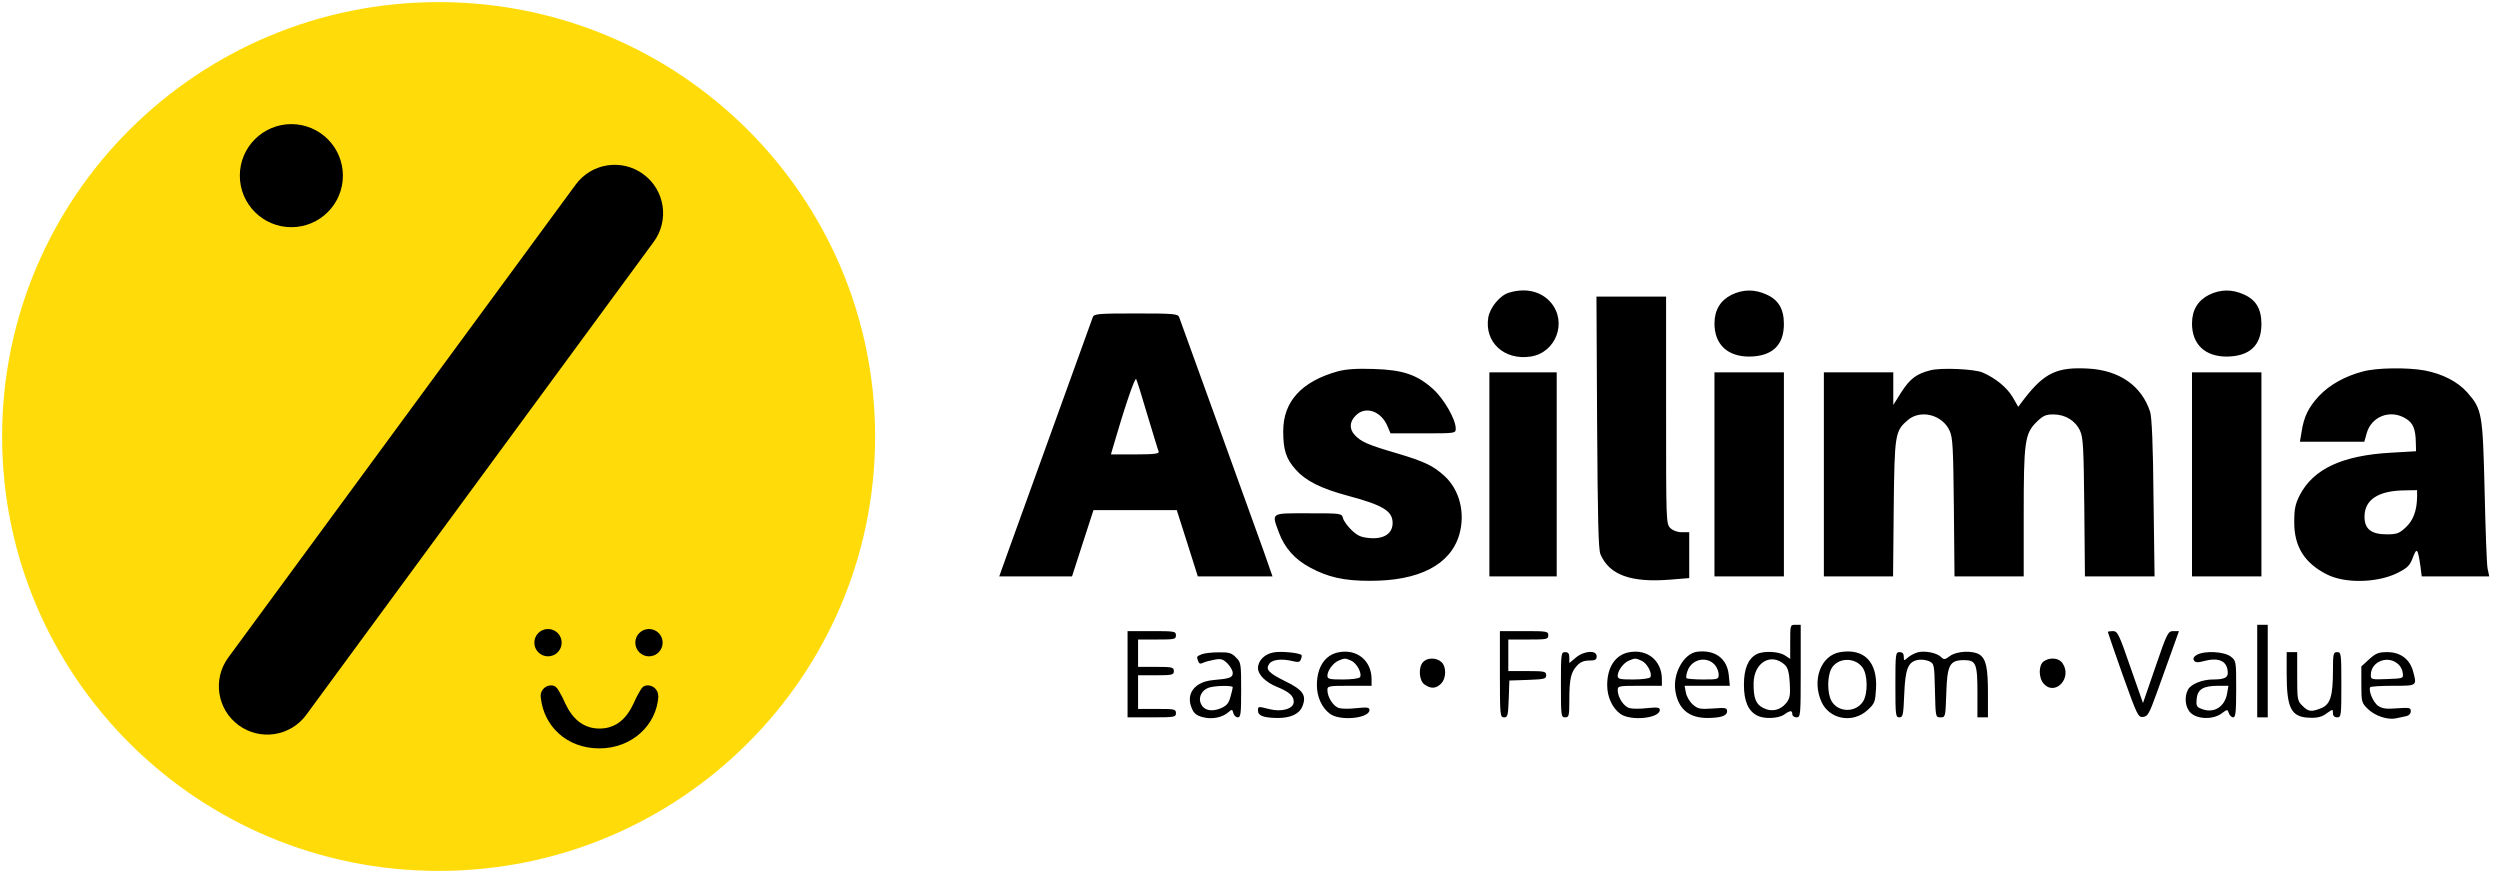
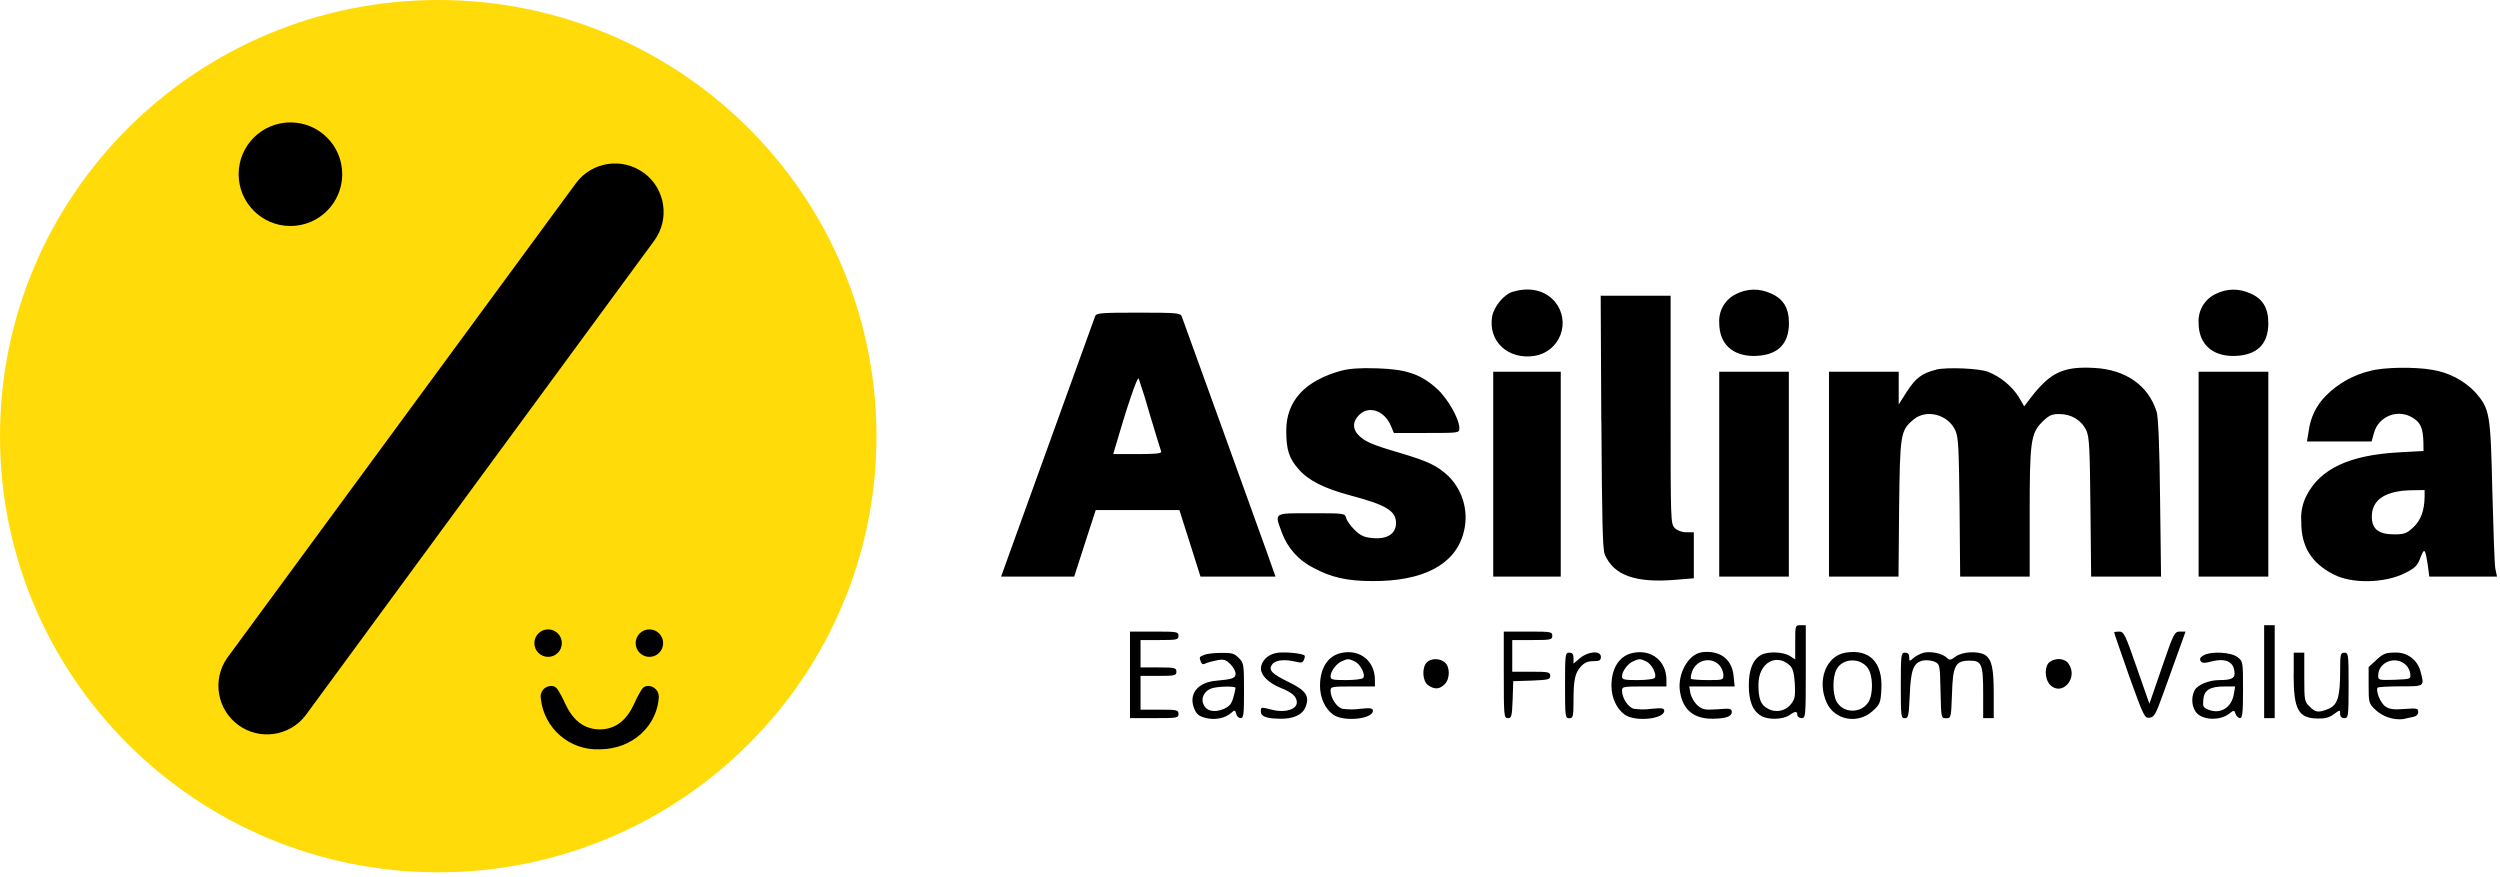
- <svg xmlns="http://www.w3.org/2000/svg" width="252" height="88">
-   <g fill="none" fill-rule="evenodd">
-     <g transform="matrix(1 0 0 -1 .021 87.873)">
-       <path d="M152.102 58.377c-.912-.255-1.908-1.463-2.1-2.481-.423-2.502 1.591-4.368 4.263-3.965 2.545.381 3.71 3.456 2.057 5.428-.975 1.145-2.523 1.527-4.22 1.018zm22.392-.233c-1.123-.573-1.696-1.548-1.696-2.884 0-2.1 1.315-3.33 3.499-3.33 2.311.022 3.499 1.124 3.499 3.287 0 1.506-.552 2.439-1.76 2.969-1.188.551-2.396.53-3.542-.042zm48.135 0c-1.123-.573-1.696-1.548-1.696-2.884 0-2.1 1.315-3.33 3.499-3.33 2.311.022 3.499 1.124 3.499 3.287 0 1.506-.552 2.439-1.76 2.969-1.188.551-2.397.53-3.542-.042zm-61.663-12.83c.063-9.817.127-12.828.34-13.316.91-2.1 3.095-2.884 7.124-2.545l1.823.149V34.225h-.742c-.466 0-.911.17-1.166.424-.424.424-.424.7-.424 11.874v11.451h-7.019l.064-12.66zm-50.828 10.603c-.17-.466-7.21-19.932-8.503-23.537l-.933-2.608h7.337l1.081 3.35 1.081 3.33h8.398l1.06-3.33 1.06-3.35H128.247l-.912 2.608c-1.103 3.053-8.291 22.986-8.503 23.537-.127.318-.552.36-4.347.36-3.796 0-4.22-.042-4.347-.36zm5.513-9.924c.573-1.866 1.06-3.52 1.124-3.647.064-.212-.488-.276-2.354-.276h-2.46l.17.594c1.188 4.093 2.248 7.23 2.375 6.998.085-.149.594-1.803 1.145-3.669zm19.19 4.453c-3.668-1.018-5.513-3.053-5.513-6.022 0-1.908.276-2.778 1.251-3.88 1.018-1.145 2.545-1.909 5.217-2.63 3.583-.954 4.559-1.548 4.559-2.756 0-1.06-.848-1.633-2.29-1.527-.912.085-1.252.233-1.866.827-.403.382-.785.933-.849 1.187-.127.488-.17.488-3.498.488-3.86 0-3.711.106-2.948-1.972.573-1.527 1.612-2.693 3.138-3.499 1.803-.975 3.414-1.336 5.98-1.336 5.005-.02 8.164 1.612 9.055 4.665.615 2.163.042 4.475-1.464 5.874-1.145 1.06-2.035 1.484-4.813 2.311-2.905.849-3.605 1.145-4.262 1.845-.573.615-.53 1.357.106 1.972.975.997 2.566.446 3.202-1.102l.297-.7h3.286c3.266 0 3.287 0 3.287.488 0 .933-1.187 2.99-2.29 3.986-1.612 1.442-3.032 1.93-5.98 2.015-1.739.063-2.778-.022-3.605-.234zm59.734.106c-1.42-.36-2.056-.848-2.926-2.184l-.827-1.315v3.287h-6.997V29.772h6.976l.064 6.849c.084 7.527.127 7.803 1.442 8.927 1.293 1.081 3.477.509 4.198-1.103.318-.678.36-1.76.424-7.718l.064-6.955h6.976v6.255c0 7.273.106 8.121 1.272 9.288.679.657.933.784 1.718.784 1.209 0 2.227-.636 2.693-1.654.318-.678.36-1.76.424-7.718l.064-6.955h7.019l-.106 7.909c-.043 5.259-.17 8.143-.34 8.673-.848 2.63-3.096 4.198-6.255 4.368-3.117.17-4.39-.424-6.404-3.011l-.636-.848-.573.996c-.572.954-1.696 1.888-3.01 2.46-.785.36-4.178.509-5.26.233zm43.576-.127c-1.802-.466-3.371-1.357-4.41-2.46-1.06-1.145-1.527-2.078-1.76-3.605l-.17-1.017H238.3l.233.827c.467 1.738 2.396 2.48 3.965 1.505.721-.445.976-1.039.997-2.438l.021-.849-2.544-.148c-4.899-.276-7.804-1.633-9.182-4.283-.445-.891-.551-1.379-.551-2.672-.022-2.481 1.017-4.156 3.265-5.301 1.845-.955 5.153-.87 7.167.148.997.509 1.23.742 1.527 1.548.403 1.039.488.933.763-.89l.128-1.018h6.806l-.17.805c-.084.424-.211 3.944-.296 7.783-.19 7.867-.255 8.248-1.739 9.945-.975 1.102-2.523 1.887-4.304 2.226-1.74.318-4.878.276-6.235-.106zm5.471-12.638c-.021-1.378-.382-2.375-1.145-3.075-.657-.615-.912-.7-1.908-.7-1.57 0-2.248.53-2.248 1.782 0 1.717 1.4 2.63 4.092 2.65l1.21.022v-.679z" fill="#000" fill-rule="nonzero" />
-       <path fill="#000" fill-rule="nonzero" d="M150.109 40.056L150.109 29.772 153.502 29.772 156.894 29.772 156.894 40.056 156.894 50.34 153.502 50.34 150.109 50.34z" />
-       <path fill="#000" fill-rule="nonzero" d="M172.798 40.056L172.798 29.772 176.297 29.772 179.796 29.772 179.796 40.056 179.796 50.34 176.297 50.34 172.798 50.34z" />
-       <path fill="#000" fill-rule="nonzero" d="M220.933 40.056L220.933 29.772 224.432 29.772 227.931 29.772 227.931 40.056 227.931 50.34 224.432 50.34 220.933 50.34z" />
-       <path d="M180.432 23.177v-1.718l-.552.36c-.636.404-2.162.467-2.841.107-.848-.446-1.272-1.463-1.272-3.075 0-1.633.424-2.63 1.314-3.096.7-.382 2.142-.318 2.736.085.615.445.827.445.827.042 0-.17.19-.318.424-.318.403 0 .424.149.424 4.665v4.665h-.53c-.53 0-.53-.02-.53-1.717zm-.53-2.333c.297-.297.424-.763.487-1.823.064-1.23.022-1.527-.36-2.015-.594-.742-1.506-.933-2.333-.487-.72.36-.975.996-.954 2.48.021 2.1 1.781 3.139 3.16 1.845z" fill="#000" fill-rule="nonzero" />
-       <path fill="#000" fill-rule="nonzero" d="M227.507 20.229L227.507 15.564 228.037 15.564 228.567 15.564 228.567 20.229 228.567 24.894 228.037 24.894 227.507 24.894z" />
-       <path d="M113.637 19.911v-4.347h2.438c2.29 0 2.439.022 2.439.424 0 .403-.149.425-1.909.425h-1.908v3.392h1.802c1.654 0 1.803.043 1.803.424 0 .382-.149.424-1.803.424h-1.802V23.41h1.908c1.76 0 1.909.021 1.909.424 0 .403-.149.424-2.439.424h-2.438v-4.347zm37.532 0c0-4.177.021-4.347.424-4.347.36 0 .403.17.467 1.866l.063 1.845 1.866.064c1.676.063 1.845.106 1.845.466 0 .382-.148.424-1.908.424h-1.909v3.181h2.015c1.866 0 2.014.021 2.014.424 0 .403-.148.424-2.438.424h-2.439v-4.347zm61.282 4.262c0-.063.679-2.014 1.506-4.368 1.463-4.071 1.548-4.262 2.056-4.198.467.063.615.339 1.358 2.396.466 1.293 1.166 3.223 1.548 4.304l.7 1.951h-.552c-.551 0-.636-.148-1.824-3.626l-1.25-3.626-1.273 3.626c-1.145 3.33-1.293 3.626-1.76 3.626-.276 0-.509-.042-.509-.085zm-84.056-2.056c-.933-.149-1.611-.827-1.611-1.59 0-.658.763-1.421 1.908-1.888 1.251-.509 1.696-.912 1.696-1.506 0-.7-1.187-1.06-2.438-.742-1.188.297-1.166.297-1.166-.17 0-.487.55-.7 1.908-.72 1.336-.021 2.248.381 2.566 1.166.445 1.103.085 1.654-1.697 2.523-1.717.849-2.056 1.209-1.632 1.782.297.424 1.272.53 2.375.254.53-.127.7-.106.805.19.085.192.106.383.064.425-.212.233-2.057.403-2.778.276zm6.489 0c-1.357-.276-2.163-1.506-2.163-3.308 0-1.188.509-2.29 1.315-2.884 1.017-.764 3.986-.467 3.986.382 0 .254-.233.296-1.25.19-.7-.084-1.506-.084-1.803 0-.573.149-1.188 1.082-1.188 1.824 0 .403.127.424 2.227.424h2.226v.657c0 1.888-1.484 3.096-3.35 2.715zm1.315-.849c.55-.254 1.102-1.293.869-1.654-.064-.127-.827-.233-1.718-.233-1.357 0-1.569.043-1.569.382 0 .509.594 1.315 1.145 1.527.594.254.658.254 1.273-.022zm27.948.849c-1.358-.276-2.163-1.506-2.163-3.308 0-1.188.509-2.29 1.314-2.884 1.018-.764 3.987-.467 3.987.382 0 .254-.233.296-1.251.19-.7-.084-1.506-.084-1.803 0-.572.149-1.187 1.082-1.187 1.824 0 .403.127.424 2.226.424h2.227v.657c0 1.888-1.484 3.096-3.35 2.715zm1.314-.849c.552-.254 1.103-1.293.87-1.654-.064-.127-.827-.233-1.718-.233-1.357 0-1.57.043-1.57.382 0 .509.595 1.315 1.146 1.527.594.254.657.254 1.272-.022zm5.598.912c-1.357-.17-2.48-2.205-2.205-3.944.297-1.866 1.4-2.756 3.308-2.735 1.336.02 1.908.233 1.908.678 0 .34-.148.382-1.442.276-1.293-.085-1.505-.042-2.014.403-.318.275-.636.827-.7 1.209l-.127.678h4.559l-.106 1.082c-.17 1.675-1.378 2.565-3.18 2.353zm1.803-1.357c.19-.233.36-.657.36-.933 0-.488-.063-.509-1.548-.509-.87 0-1.611.064-1.696.127-.064.064-.021.403.106.743.424 1.208 1.972 1.526 2.778.572zm12.595 1.315c-1.95-.34-2.862-2.82-1.866-5.026.806-1.76 3.139-2.184 4.623-.827.742.679.785.806.87 2.184.148 2.693-1.21 4.072-3.627 3.669zm2.248-1.527c.551-.72.573-2.672.064-3.456-.764-1.167-2.566-1.103-3.202.106-.403.784-.403 2.396 0 3.18.593 1.146 2.353 1.23 3.138.17zm5.577 1.506c-.318-.085-.785-.34-.997-.53-.381-.34-.403-.34-.403.084 0 .318-.127.467-.424.467-.403 0-.424-.149-.424-3.287 0-3.075.021-3.287.403-3.287.36 0 .403.234.488 2.312.106 2.587.382 3.286 1.378 3.477.318.064.827 0 1.124-.127.53-.254.53-.318.594-2.969.063-2.671.063-2.693.551-2.693.509 0 .509.022.594 2.439.085 2.841.34 3.329 1.781 3.329 1.209 0 1.357-.34 1.357-3.265v-2.503h1.06v2.418c0 2.608-.19 3.477-.87 3.923-.699.424-2.268.339-2.947-.149-.508-.382-.614-.403-.89-.127-.445.445-1.633.678-2.375.488zm-72.16-.191c-.53-.212-.551-.233-.36-.721.084-.233.233-.276.466-.149.212.106.72.234 1.166.318.658.128.87.064 1.315-.381.297-.297.53-.721.53-.954 0-.467-.276-.573-1.993-.721-1.845-.17-2.757-1.379-2.142-2.82.212-.53.467-.743 1.103-.912.933-.255 1.993-.043 2.608.508.34.297.382.297.488-.106.063-.233.254-.424.445-.424.297 0 .34.382.34 2.757 0 2.672-.022 2.799-.53 3.287-.425.445-.7.53-1.74.509-.678 0-1.442-.085-1.696-.191zm3.117-3.33c0-.105-.106-.53-.233-.975-.17-.636-.382-.89-.976-1.145-.933-.382-1.696-.212-1.993.445-.297.615.043 1.336.721 1.612.573.233 2.481.276 2.481.064zm33.08.255c0-3.138.02-3.287.424-3.287.381 0 .424.149.424 1.676 0 2.162.148 2.862.763 3.52.34.381.7.53 1.251.53.594 0 .742.084.742.424 0 .657-1.272.572-2.099-.127l-.657-.552v.552c0 .402-.106.55-.424.55-.403 0-.424-.148-.424-3.286zm64.102 3.011c-.318-.17-.403-.36-.297-.551.148-.233.36-.255 1.145-.043 1.463.36 2.269-.084 2.269-1.25 0-.467-.403-.637-1.506-.637-1.06 0-2.205-.466-2.502-1.018-.403-.763-.276-1.823.276-2.353.7-.658 2.247-.679 3.096-.064.593.445.615.445.742.042.085-.233.276-.424.445-.424.233 0 .297.51.297 2.842 0 2.82 0 2.862-.551 3.287-.658.508-2.63.614-3.414.17zm3.053-3.88c-.233-1.357-1.336-2.057-2.566-1.57-.508.191-.572.319-.508.997.084.976.657 1.336 2.162 1.336h1.04l-.128-.763zm6.001 1.993c0-3.584.467-4.432 2.439-4.453.678-.021 1.166.106 1.59.445.636.446.636.446.636.021 0-.275.149-.424.424-.424.403 0 .424.149.424 3.287s-.02 3.287-.424 3.287c-.381 0-.424-.149-.424-1.845 0-2.566-.254-3.414-1.166-3.796-.997-.403-1.315-.381-1.908.234-.51.487-.53.636-.53 2.968v2.439h-1.06v-2.163zm8.312 1.442l-.784-.721v-1.824c0-1.739.021-1.845.657-2.46.679-.678 1.951-1.123 2.8-.954.254.064.699.149.996.212.34.064.53.255.53.51 0 .36-.127.381-1.378.296-1.04-.085-1.485-.042-1.888.233-.508.318-1.017 1.527-.827 1.888.043.084 1.082.148 2.312.148 2.46 0 2.417-.021 1.993 1.527-.34 1.166-1.272 1.866-2.566 1.866-.89 0-1.166-.106-1.845-.721zm2.97-.53c.211-.191.402-.573.423-.87.064-.53.043-.53-1.569-.593-1.611-.064-1.654-.043-1.654.424.021 1.378 1.781 2.035 2.8 1.039zm-98.306.275c-.53-.509-.446-1.908.127-2.29.636-.445 1.145-.424 1.654.085.551.551.551 1.718.042 2.184-.487.446-1.4.467-1.823.021zm62.533.043c-.53-.382-.53-1.654 0-2.248 1.166-1.293 2.926.594 1.887 2.078-.36.53-1.272.615-1.887.17z" fill="#000" fill-rule="nonzero" />
-       <ellipse fill="#FFDC09" cx="44.191" cy="43.873" rx="44" ry="43.788" />
+ <svg xmlns="http://www.w3.org/2000/svg" viewBox="0 0 251 88">
+   <g fill="none" fill-rule="nonzero">
+     <g transform="matrix(1 0 0 -1 0 87.58)">
+       <path fill="#000" d="M151.91 58.3c-.91-.26-1.9-1.47-2.1-2.49-.42-2.5 1.6-4.37 4.26-3.96a3.34 3.34 0 0 1 2.06 5.42c-.97 1.15-2.52 1.53-4.22 1.02Zm22.4-.24a3 3 0 0 1-1.7-2.89c0-2.1 1.31-3.33 3.5-3.33 2.3.03 3.5 1.13 3.5 3.3 0 1.5-.56 2.43-1.77 2.96-1.18.55-2.4.53-3.54-.04Zm48.13 0a3 3 0 0 1-1.7-2.89c0-2.1 1.32-3.33 3.5-3.33 2.31.03 3.5 1.13 3.5 3.3 0 1.5-.55 2.43-1.76 2.96-1.19.55-2.4.53-3.54-.04Zm-61.66-12.83c.06-9.82.12-12.83.34-13.32.9-2.1 3.09-2.88 7.12-2.54l1.82.15v4.62h-.74c-.47 0-.91.17-1.17.42-.42.43-.42.7-.42 11.88v11.45h-7.02l.06-12.66Zm-50.83 10.6-8.5-23.53-.94-2.61h7.34l1.08 3.35 1.08 3.33h8.4l1.06-3.33 1.06-3.35h7.53l-.92 2.6c-1.1 3.06-8.29 23-8.5 23.54-.13.32-.55.36-4.35.36s-4.22-.04-4.34-.36Zm5.51-9.92c.57-1.87 1.06-3.52 1.12-3.65.07-.21-.48-.27-2.35-.27h-2.46l.17.59c1.19 4.1 2.25 7.23 2.38 7a65 65 0 0 0 1.14-3.67Zm19.19 4.45c-3.67-1.02-5.51-3.05-5.51-6.02 0-1.9.27-2.78 1.25-3.88 1.02-1.15 2.54-1.91 5.22-2.63 3.58-.95 4.55-1.55 4.55-2.76 0-1.06-.84-1.63-2.29-1.52-.9.08-1.25.23-1.86.82-.4.39-.79.94-.85 1.19-.13.49-.17.49-3.5.49-3.86 0-3.71.1-2.95-1.97a6.4 6.4 0 0 1 3.14-3.5c1.8-.98 3.41-1.34 5.98-1.34 5-.02 8.16 1.61 9.06 4.67a5.86 5.86 0 0 1-1.47 5.87c-1.14 1.06-2.03 1.48-4.81 2.31-2.9.85-3.6 1.15-4.26 1.85-.58.61-.53 1.35.1 1.97.98 1 2.57.44 3.2-1.1l.3-.7h3.29c3.26 0 3.28 0 3.28.48 0 .94-1.18 3-2.28 3.99-1.62 1.44-3.04 1.93-5.99 2.02-1.73.06-2.77-.03-3.6-.24Zm59.73.1c-1.42-.35-2.05-.84-2.92-2.18l-.83-1.31v3.29h-7V29.69h6.98l.06 6.85c.09 7.52.13 7.8 1.45 8.92 1.29 1.08 3.47.51 4.2-1.1.31-.68.35-1.76.42-7.72l.06-6.95h6.98v6.25c0 7.28.1 8.12 1.27 9.29.68.66.93.78 1.72.78 1.2 0 2.22-.63 2.7-1.65.3-.68.35-1.76.41-7.72l.07-6.95h7.02l-.1 7.9c-.05 5.26-.18 8.15-.35 8.68-.85 2.63-3.1 4.2-6.25 4.37-3.12.17-4.4-.43-6.4-3.01l-.64-.85-.58 1a6.7 6.7 0 0 1-3 2.45c-.8.36-4.18.51-5.27.24Zm43.58-.12a9.3 9.3 0 0 1-4.41-2.46 6.06 6.06 0 0 1-1.76-3.6l-.17-1.02h6.49l.23.83a2.6 2.6 0 0 0 3.97 1.5c.72-.45.97-1.04 1-2.44l.01-.85-2.54-.14c-4.9-.28-7.8-1.64-9.18-4.29a4.86 4.86 0 0 1-.55-2.67c-.02-2.48 1.01-4.16 3.26-5.3 1.85-.96 5.16-.87 7.17.15 1 .5 1.23.74 1.53 1.54.4 1.04.49.94.76-.89l.13-1.01h6.8l-.17.8c-.08.43-.2 3.95-.3 7.79-.18 7.86-.25 8.24-1.73 9.94a7.64 7.64 0 0 1-4.3 2.23c-1.74.31-4.88.27-6.24-.11Zm5.47-12.64c-.02-1.38-.38-2.37-1.14-3.07-.66-.62-.92-.7-1.91-.7-1.57 0-2.25.53-2.25 1.78 0 1.72 1.4 2.63 4.1 2.65l1.2.02v-.68ZM149.92 39.97V29.69h6.78v20.57h-6.78zM172.61 39.97V29.69h6.99v20.57h-6.99zM220.74 39.97V29.69h7v20.57h-7zM180.24 23.1v-1.73l-.55.36c-.64.4-2.16.47-2.84.11-.85-.45-1.27-1.46-1.27-3.07 0-1.64.42-2.63 1.31-3.1.7-.38 2.14-.32 2.74.09.61.44.82.44.82.04 0-.17.2-.32.43-.32.4 0 .42.15.42 4.66v4.67h-.53c-.53 0-.53-.02-.53-1.72Zm-.53-2.34c.3-.3.42-.76.49-1.82.06-1.23.02-1.53-.36-2.02a1.8 1.8 0 0 0-2.34-.49c-.72.36-.97 1-.95 2.48.02 2.1 1.78 3.14 3.16 1.85ZM227.32 20.14v-4.66h1.06v9.33h-1.06zM113.45 19.83v-4.35h2.43c2.3 0 2.44.02 2.44.42 0 .4-.15.43-1.9.43h-1.91v3.39h1.8c1.65 0 1.8.04 1.8.42 0 .39-.15.43-1.8.43h-1.8v2.75h1.9c1.76 0 1.91.03 1.91.43s-.15.42-2.44.42h-2.43v-4.34Zm37.53 0c0-4.18.02-4.35.42-4.35.36 0 .4.17.47 1.86l.06 1.85 1.87.06c1.67.07 1.84.11 1.84.47 0 .38-.14.42-1.9.42h-1.91v3.18h2.01c1.87 0 2.01.03 2.01.43s-.14.42-2.43.42h-2.44v-4.34Zm61.28 4.26c0-.07.68-2.02 1.5-4.37 1.47-4.07 1.55-4.26 2.06-4.2.47.07.62.34 1.36 2.4l1.55 4.3.7 1.95h-.55c-.56 0-.64-.15-1.83-3.62l-1.25-3.63-1.27 3.63c-1.15 3.33-1.3 3.62-1.76 3.62-.28 0-.51-.04-.51-.08Zm-84.06-2.06c-.93-.15-1.6-.83-1.6-1.59 0-.66.76-1.42 1.9-1.89 1.25-.5 1.7-.9 1.7-1.5 0-.7-1.19-1.06-2.44-.74-1.19.3-1.17.3-1.17-.17 0-.5.55-.7 1.91-.72 1.34-.03 2.25.38 2.57 1.16.44 1.1.08 1.66-1.7 2.53-1.72.84-2.06 1.2-1.63 1.78.3.42 1.27.53 2.37.25.53-.13.7-.1.8.2.1.18.11.37.07.42-.21.23-2.05.4-2.78.27Zm6.5 0c-1.36-.27-2.17-1.5-2.17-3.3 0-1.2.5-2.3 1.31-2.89 1.02-.76 4-.47 4 .38 0 .26-.24.3-1.26.2a6.3 6.3 0 0 0-1.8 0c-.57.14-1.19 1.07-1.19 1.82 0 .4.13.42 2.23.42h2.22v.66c0 1.88-1.48 3.1-3.35 2.71Zm1.3-.85c.56-.25 1.11-1.29.88-1.65-.07-.13-.83-.23-1.72-.23-1.36 0-1.57.04-1.57.38 0 .5.6 1.31 1.15 1.52.59.26.65.26 1.27-.02Zm27.96.85c-1.36-.27-2.17-1.5-2.17-3.3 0-1.2.51-2.3 1.32-2.89 1.01-.76 3.98-.47 3.98.38 0 .26-.23.3-1.25.2a6.3 6.3 0 0 0-1.8 0c-.57.14-1.19 1.07-1.19 1.82 0 .4.13.42 2.23.42h2.23v.66c0 1.88-1.49 3.1-3.35 2.71Zm1.31-.85c.55-.25 1.1-1.29.87-1.65-.06-.13-.83-.23-1.72-.23-1.35 0-1.57.04-1.57.38 0 .5.6 1.31 1.15 1.52.6.26.66.26 1.27-.02Zm5.6.91c-1.36-.16-2.48-2.2-2.2-3.94.29-1.86 1.4-2.75 3.3-2.73 1.34.02 1.9.23 1.9.67 0 .34-.14.39-1.43.28-1.3-.09-1.5-.04-2.02.4-.31.28-.63.83-.7 1.21l-.12.68h4.56l-.11 1.08c-.17 1.68-1.38 2.57-3.18 2.36Zm1.8-1.35c.2-.23.36-.66.36-.93 0-.5-.06-.51-1.55-.51-.87 0-1.6.06-1.7.12-.06.07-.01.4.11.75.43 1.2 1.98 1.52 2.78.57Zm12.6 1.31c-1.95-.34-2.87-2.82-1.87-5.02.8-1.76 3.14-2.19 4.62-.83.74.68.79.8.87 2.18.15 2.7-1.2 4.08-3.62 3.67Zm2.24-1.52c.56-.72.58-2.68.07-3.46-.77-1.17-2.57-1.1-3.2.1-.4.79-.4 2.4 0 3.19.59 1.14 2.35 1.23 3.13.17Zm5.58 1.5a3 3 0 0 1-1-.53c-.38-.34-.4-.34-.4.09 0 .31-.13.46-.42.46-.4 0-.43-.15-.43-3.28 0-3.08.02-3.3.4-3.3.37 0 .4.24.5 2.32.1 2.59.38 3.29 1.37 3.48.32.06.83 0 1.13-.13.53-.25.53-.32.59-2.97.06-2.67.06-2.7.55-2.7.51 0 .51.03.6 2.45.08 2.84.34 3.33 1.78 3.33 1.2 0 1.35-.34 1.35-3.27v-2.5h1.06v2.42c0 2.6-.19 3.47-.87 3.92-.7.42-2.27.34-2.94-.15-.51-.38-.62-.4-.9-.13-.44.45-1.63.68-2.37.5Zm-72.16-.19c-.53-.21-.55-.23-.36-.72.09-.23.23-.28.47-.15.2.1.72.23 1.16.32.66.13.87.06 1.32-.38.3-.3.53-.72.53-.96 0-.46-.28-.57-2-.72-1.84-.17-2.75-1.38-2.14-2.82.22-.53.47-.74 1.1-.9.94-.26 2-.05 2.61.5.34.3.39.3.5-.1.05-.24.25-.43.44-.43.3 0 .34.38.34 2.76 0 2.67-.03 2.8-.53 3.28-.43.45-.7.53-1.74.51-.68 0-1.44-.08-1.7-.19Zm3.12-3.33a7 7 0 0 0-.23-.97c-.17-.64-.39-.9-.98-1.15-.93-.38-1.7-.21-2 .45-.3.61.05 1.33.73 1.6.57.24 2.48.28 2.48.07Zm33.08.26c0-3.14.02-3.3.42-3.3.38 0 .43.16.43 1.69 0 2.16.14 2.86.76 3.52.34.38.7.52 1.25.52.6 0 .74.09.74.43 0 .66-1.27.57-2.1-.13l-.65-.55v.55c0 .4-.11.55-.43.55-.4 0-.42-.15-.42-3.28Zm64.1 3c-.32-.16-.4-.35-.3-.54.15-.24.36-.26 1.15-.05 1.46.36 2.27-.08 2.27-1.25 0-.46-.4-.63-1.5-.63-1.07 0-2.21-.47-2.51-1.02-.4-.77-.28-1.83.28-2.36.7-.65 2.24-.67 3.1-.06.58.45.6.45.73.04.09-.23.28-.42.45-.42.23 0 .3.5.3 2.84 0 2.82 0 2.86-.56 3.29-.65.5-2.63.61-3.41.17Zm3.05-3.87c-.23-1.36-1.33-2.06-2.56-1.57-.51.19-.57.32-.51 1 .08.97.66 1.33 2.16 1.33h1.04l-.13-.76Zm6 1.99c0-3.58.47-4.43 2.44-4.45.68-.02 1.17.1 1.6.44.63.45.63.45.63.02 0-.27.15-.42.42-.42.4 0 .43.15.43 3.29 0 3.13-.02 3.28-.43 3.28-.38 0-.42-.15-.42-1.84 0-2.57-.25-3.42-1.17-3.8-1-.4-1.31-.38-1.9.24-.51.48-.53.63-.53 2.96v2.44h-1.06V19.9Zm8.32 1.44-.79-.72V18.8c0-1.74.02-1.85.66-2.46a3.56 3.56 0 0 1 2.8-.96c.25.07.7.15 1 .22.33.06.52.25.52.5 0 .36-.12.39-1.37.3-1.04-.08-1.49-.04-1.9.23-.5.32-1 1.53-.82 1.9.05.08 1.08.14 2.31.14 2.46 0 2.42-.02 2 1.53a2.51 2.51 0 0 1-2.57 1.86c-.89 0-1.16-.1-1.84-.72Zm2.97-.53c.2-.19.4-.57.42-.87.06-.53.04-.53-1.57-.6-1.61-.05-1.65-.03-1.65.43.02 1.38 1.78 2.04 2.8 1.04Zm-98.31.28c-.53-.51-.45-1.91.13-2.3.63-.44 1.14-.42 1.65.1.55.54.55 1.71.04 2.18-.48.44-1.4.46-1.82.02Zm62.53.04c-.53-.38-.53-1.65 0-2.25 1.17-1.3 2.93.6 1.89 2.08-.36.53-1.27.62-1.89.17Z" />
+       <ellipse cx="44" cy="43.79" fill="#FFDC09" rx="44" ry="43.79" />
    </g>
-     <circle fill="#000" cx="29.369" cy="17.706" r="5.195" />
-     <circle fill="#000" cx="55.239" cy="64.781" r="1.378" />
-     <circle fill="#000" cx="65.417" cy="64.781" r="1.378" />
-     <path d="M65.29 69.085c.57 0 1.035.45 1.059 1.015v.068h.016c-.164 2.896-2.639 5.269-5.955 5.269-3.317 0-5.588-2.27-5.892-5.079a1.06 1.06 0 0 1 1.039-1.273c.585 0 .719.505 1.06 1.06.341.556 1.081 3.293 3.814 3.293 2.732 0 3.444-2.724 3.798-3.292.355-.569.45-1.036 1.015-1.06h.046z" fill="#000" />
-     <path d="M64.852 17.56a4.877 4.877 0 0 1 1.043 6.818L30.87 72.058a4.877 4.877 0 1 1-7.862-5.775l35.025-47.68a4.877 4.877 0 0 1 6.818-1.043z" fill="#000" />
+     <circle cx="29.16" cy="17.49" r="5.2" fill="#000" />
+     <circle cx="55.03" cy="64.57" r="1.38" fill="#000" />
+     <circle cx="65.2" cy="64.57" r="1.38" fill="#000" />
+     <path fill="#000" d="M65.08 68.87c.57 0 1.03.45 1.06 1.02v.07h.01c-.16 2.9-2.64 5.27-5.95 5.27a5.69 5.69 0 0 1-5.9-5.08 1.06 1.06 0 0 1 1.05-1.28c.58 0 .71.5 1.05 1.06.35.56 1.09 3.3 3.82 3.3 2.73 0 3.44-2.73 3.8-3.3.35-.57.45-1.03 1.01-1.06h.05ZM64.64 17.35a4.88 4.88 0 0 1 1.04 6.82L30.66 71.85a4.88 4.88 0 0 1-7.86-5.78L57.82 18.4a4.88 4.88 0 0 1 6.82-1.04Z" />
  </g>
</svg>
